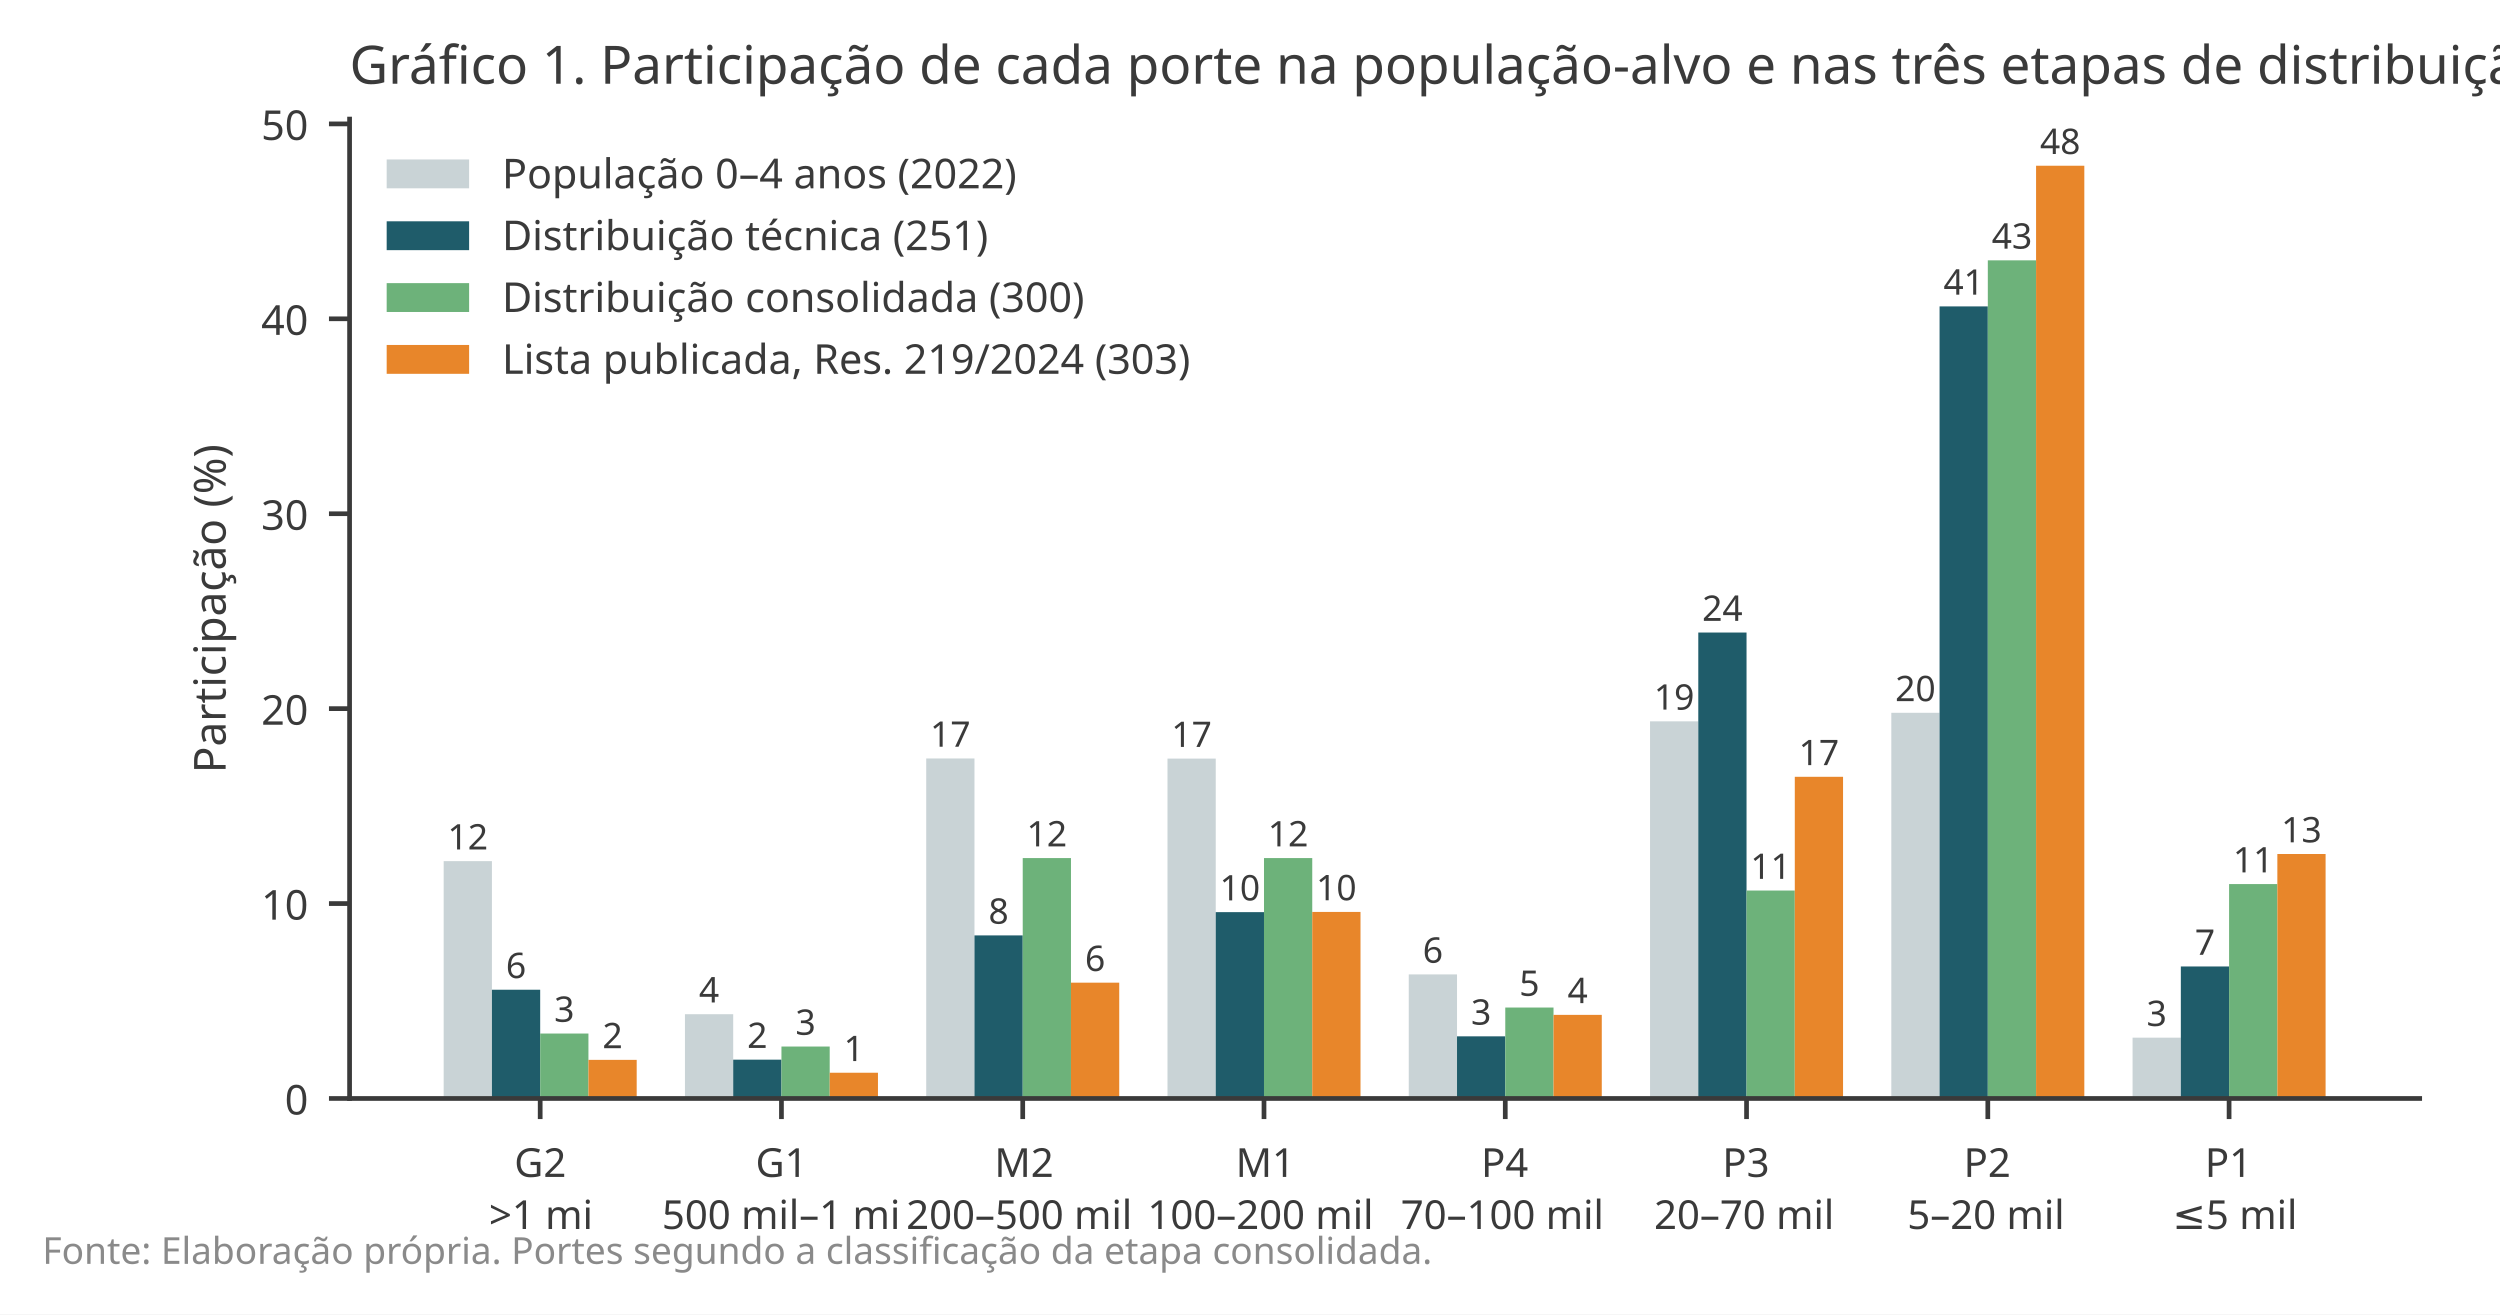
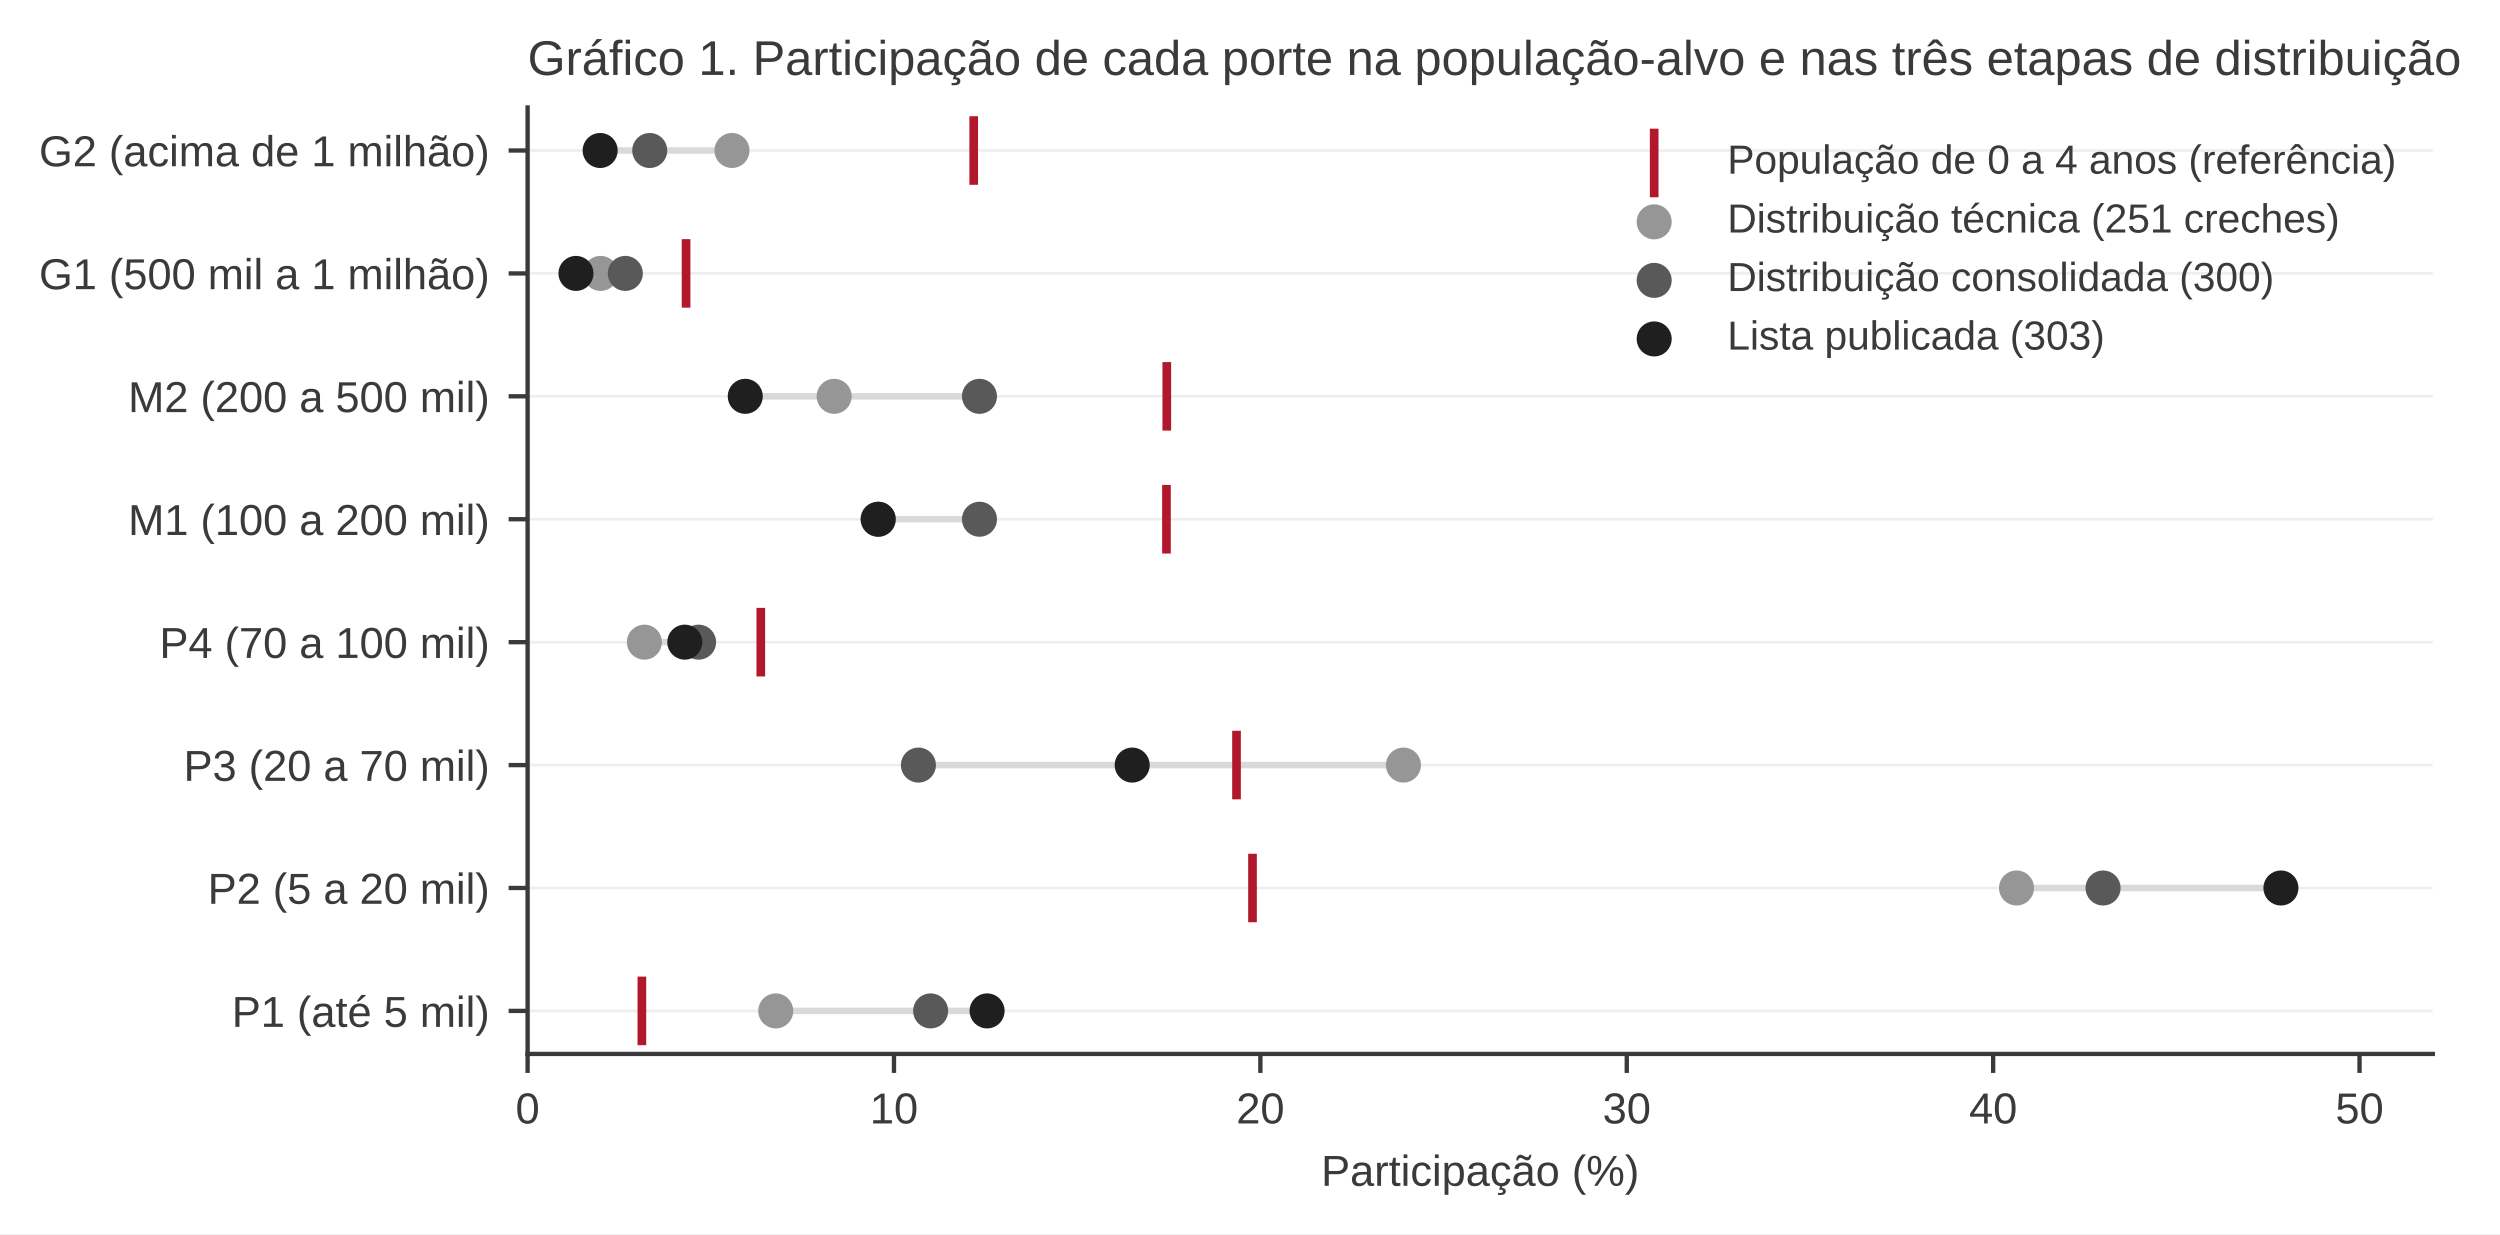
- <svg xmlns="http://www.w3.org/2000/svg" xmlns:xlink="http://www.w3.org/1999/xlink" width="424.542pt" height="223.206pt" viewBox="0 0 424.542 223.206" version="1.1">
+ <svg xmlns="http://www.w3.org/2000/svg" xmlns:xlink="http://www.w3.org/1999/xlink" width="461.23pt" height="227.669pt" viewBox="0 0 461.23 227.669" version="1.1">
  <defs>
    <style type="text/css">*{stroke-linejoin: round; stroke-linecap: butt}</style>
  </defs>
  <g id="figure_1">
    <g id="patch_1">
-       <path d="M 0 223.206  L 424.542 223.206  L 424.542 0  L 0 0  z " style="fill: #ffffff" />
+       <path d="M 0 227.669  L 461.23 227.669  L 461.23 0  L 0 0  z " style="fill: #ffffff" />
    </g>
    <g id="axes_1">
      <g id="patch_2">
-         <path d="M 59.364 186.54  L 410.904 186.54  L 410.904 20.22  L 59.364 20.22  z " style="fill: #ffffff" />
-       </g>
-       <g id="patch_3">
-         <path d="M 75.343 186.54  L 83.537 186.54  L 83.537 146.238  L 75.343 146.238  z " clip-path="url(#p2763dfa9eb)" style="fill: #c9d3d6" />
-       </g>
-       <g id="patch_4">
-         <path d="M 116.315 186.54  L 124.51 186.54  L 124.51 172.224  L 116.315 172.224  z " clip-path="url(#p2763dfa9eb)" style="fill: #c9d3d6" />
-       </g>
-       <g id="patch_5">
-         <path d="M 157.287 186.54  L 165.482 186.54  L 165.482 128.795  L 157.287 128.795  z " clip-path="url(#p2763dfa9eb)" style="fill: #c9d3d6" />
-       </g>
-       <g id="patch_6">
-         <path d="M 198.259 186.54  L 206.454 186.54  L 206.454 128.825  L 198.259 128.825  z " clip-path="url(#p2763dfa9eb)" style="fill: #c9d3d6" />
-       </g>
-       <g id="patch_7">
-         <path d="M 239.231 186.54  L 247.426 186.54  L 247.426 165.473  L 239.231 165.473  z " clip-path="url(#p2763dfa9eb)" style="fill: #c9d3d6" />
-       </g>
-       <g id="patch_8">
-         <path d="M 280.203 186.54  L 288.398 186.54  L 288.398 122.495  L 280.203 122.495  z " clip-path="url(#p2763dfa9eb)" style="fill: #c9d3d6" />
-       </g>
-       <g id="patch_9">
-         <path d="M 321.175 186.54  L 329.37 186.54  L 329.37 121.051  L 321.175 121.051  z " clip-path="url(#p2763dfa9eb)" style="fill: #c9d3d6" />
-       </g>
-       <g id="patch_10">
-         <path d="M 362.147 186.54  L 370.342 186.54  L 370.342 176.216  L 362.147 176.216  z " clip-path="url(#p2763dfa9eb)" style="fill: #c9d3d6" />
-       </g>
-       <g id="patch_11">
-         <path d="M 83.537 186.54  L 91.732 186.54  L 91.732 168.078  L 83.537 168.078  z " clip-path="url(#p2763dfa9eb)" style="fill: #1f5c6a" />
-       </g>
-       <g id="patch_12">
-         <path d="M 124.51 186.54  L 132.704 186.54  L 132.704 179.946  L 124.51 179.946  z " clip-path="url(#p2763dfa9eb)" style="fill: #1f5c6a" />
-       </g>
-       <g id="patch_13">
-         <path d="M 165.482 186.54  L 173.676 186.54  L 173.676 158.847  L 165.482 158.847  z " clip-path="url(#p2763dfa9eb)" style="fill: #1f5c6a" />
-       </g>
-       <g id="patch_14">
-         <path d="M 206.454 186.54  L 214.648 186.54  L 214.648 154.89  L 206.454 154.89  z " clip-path="url(#p2763dfa9eb)" style="fill: #1f5c6a" />
-       </g>
-       <g id="patch_15">
-         <path d="M 247.426 186.54  L 255.62 186.54  L 255.62 175.99  L 247.426 175.99  z " clip-path="url(#p2763dfa9eb)" style="fill: #1f5c6a" />
-       </g>
-       <g id="patch_16">
-         <path d="M 288.398 186.54  L 296.592 186.54  L 296.592 107.416  L 288.398 107.416  z " clip-path="url(#p2763dfa9eb)" style="fill: #1f5c6a" />
-       </g>
-       <g id="patch_17">
-         <path d="M 329.37 186.54  L 337.564 186.54  L 337.564 52.029  L 329.37 52.029  z " clip-path="url(#p2763dfa9eb)" style="fill: #1f5c6a" />
-       </g>
-       <g id="patch_18">
-         <path d="M 370.342 186.54  L 378.536 186.54  L 378.536 164.122  L 370.342 164.122  z " clip-path="url(#p2763dfa9eb)" style="fill: #1f5c6a" />
-       </g>
-       <g id="patch_19">
-         <path d="M 91.732 186.54  L 99.926 186.54  L 99.926 175.507  L 91.732 175.507  z " clip-path="url(#p2763dfa9eb)" style="fill: #6db27a" />
-       </g>
-       <g id="patch_20">
-         <path d="M 132.704 186.54  L 140.898 186.54  L 140.898 177.713  L 132.704 177.713  z " clip-path="url(#p2763dfa9eb)" style="fill: #6db27a" />
-       </g>
-       <g id="patch_21">
-         <path d="M 173.676 186.54  L 181.87 186.54  L 181.87 145.716  L 173.676 145.716  z " clip-path="url(#p2763dfa9eb)" style="fill: #6db27a" />
-       </g>
-       <g id="patch_22">
-         <path d="M 214.648 186.54  L 222.842 186.54  L 222.842 145.716  L 214.648 145.716  z " clip-path="url(#p2763dfa9eb)" style="fill: #6db27a" />
-       </g>
-       <g id="patch_23">
-         <path d="M 255.62 186.54  L 263.814 186.54  L 263.814 171.093  L 255.62 171.093  z " clip-path="url(#p2763dfa9eb)" style="fill: #6db27a" />
-       </g>
-       <g id="patch_24">
-         <path d="M 296.592 186.54  L 304.786 186.54  L 304.786 151.233  L 296.592 151.233  z " clip-path="url(#p2763dfa9eb)" style="fill: #6db27a" />
-       </g>
-       <g id="patch_25">
-         <path d="M 337.564 186.54  L 345.758 186.54  L 345.758 44.209  L 337.564 44.209  z " clip-path="url(#p2763dfa9eb)" style="fill: #6db27a" />
-       </g>
-       <g id="patch_26">
-         <path d="M 378.536 186.54  L 386.731 186.54  L 386.731 150.13  L 378.536 150.13  z " clip-path="url(#p2763dfa9eb)" style="fill: #6db27a" />
-       </g>
-       <g id="patch_27">
-         <path d="M 99.926 186.54  L 108.121 186.54  L 108.121 179.986  L 99.926 179.986  z " clip-path="url(#p2763dfa9eb)" style="fill: #e8862a" />
-       </g>
-       <g id="patch_28">
-         <path d="M 140.898 186.54  L 149.093 186.54  L 149.093 182.17  L 140.898 182.17  z " clip-path="url(#p2763dfa9eb)" style="fill: #e8862a" />
-       </g>
-       <g id="patch_29">
-         <path d="M 181.87 186.54  L 190.065 186.54  L 190.065 166.877  L 181.87 166.877  z " clip-path="url(#p2763dfa9eb)" style="fill: #e8862a" />
-       </g>
-       <g id="patch_30">
-         <path d="M 222.842 186.54  L 231.037 186.54  L 231.037 154.86  L 222.842 154.86  z " clip-path="url(#p2763dfa9eb)" style="fill: #e8862a" />
-       </g>
-       <g id="patch_31">
-         <path d="M 263.814 186.54  L 272.009 186.54  L 272.009 172.339  L 263.814 172.339  z " clip-path="url(#p2763dfa9eb)" style="fill: #e8862a" />
-       </g>
-       <g id="patch_32">
-         <path d="M 304.786 186.54  L 312.981 186.54  L 312.981 131.919  L 304.786 131.919  z " clip-path="url(#p2763dfa9eb)" style="fill: #e8862a" />
-       </g>
-       <g id="patch_33">
-         <path d="M 345.758 186.54  L 353.953 186.54  L 353.953 28.14  L 345.758 28.14  z " clip-path="url(#p2763dfa9eb)" style="fill: #e8862a" />
-       </g>
-       <g id="patch_34">
-         <path d="M 386.731 186.54  L 394.925 186.54  L 394.925 145.028  L 386.731 145.028  z " clip-path="url(#p2763dfa9eb)" style="fill: #e8862a" />
+         <path d="M 97.339 194.442  L 448.835 194.442  L 448.835 19.828  L 97.339 19.828  z " style="fill: #ffffff" />
+       </g>
+       <g id="line2d_1">
+         <path d="M 97.339 27.765  L 448.835 27.765  " clip-path="url(#p343ae6d8cc)" style="fill: none; stroke: #eeeeee; stroke-width: 0.5; stroke-linecap: square" />
+       </g>
+       <g id="line2d_2">
+         <path d="M 97.339 50.442  L 448.835 50.442  " clip-path="url(#p343ae6d8cc)" style="fill: none; stroke: #eeeeee; stroke-width: 0.5; stroke-linecap: square" />
+       </g>
+       <g id="line2d_3">
+         <path d="M 97.339 73.119  L 448.835 73.119  " clip-path="url(#p343ae6d8cc)" style="fill: none; stroke: #eeeeee; stroke-width: 0.5; stroke-linecap: square" />
+       </g>
+       <g id="line2d_4">
+         <path d="M 97.339 95.796  L 448.835 95.796  " clip-path="url(#p343ae6d8cc)" style="fill: none; stroke: #eeeeee; stroke-width: 0.5; stroke-linecap: square" />
+       </g>
+       <g id="line2d_5">
+         <path d="M 97.339 118.473  L 448.835 118.473  " clip-path="url(#p343ae6d8cc)" style="fill: none; stroke: #eeeeee; stroke-width: 0.5; stroke-linecap: square" />
+       </g>
+       <g id="line2d_6">
+         <path d="M 97.339 141.15  L 448.835 141.15  " clip-path="url(#p343ae6d8cc)" style="fill: none; stroke: #eeeeee; stroke-width: 0.5; stroke-linecap: square" />
+       </g>
+       <g id="line2d_7">
+         <path d="M 97.339 163.828  L 448.835 163.828  " clip-path="url(#p343ae6d8cc)" style="fill: none; stroke: #eeeeee; stroke-width: 0.5; stroke-linecap: square" />
+       </g>
+       <g id="line2d_8">
+         <path d="M 97.339 186.505  L 448.835 186.505  " clip-path="url(#p343ae6d8cc)" style="fill: none; stroke: #eeeeee; stroke-width: 0.5; stroke-linecap: square" />
+       </g>
+       <g id="line2d_9">
+         <path d="M 110.724 27.765  L 135.041 27.765  " clip-path="url(#p343ae6d8cc)" style="fill: none; stroke: #d9d9d9; stroke-width: 1.2; stroke-linecap: square" />
+       </g>
+       <g id="line2d_10">
+         <path d="M 106.262 50.442  L 115.364 50.442  " clip-path="url(#p343ae6d8cc)" style="fill: none; stroke: #d9d9d9; stroke-width: 1.2; stroke-linecap: square" />
+       </g>
+       <g id="line2d_11">
+         <path d="M 137.494 73.119  L 180.706 73.119  " clip-path="url(#p343ae6d8cc)" style="fill: none; stroke: #d9d9d9; stroke-width: 1.2; stroke-linecap: square" />
+       </g>
+       <g id="line2d_12">
+         <path d="M 161.972 95.796  L 180.706 95.796  " clip-path="url(#p343ae6d8cc)" style="fill: none; stroke: #d9d9d9; stroke-width: 1.2; stroke-linecap: square" />
+       </g>
+       <g id="line2d_13">
+         <path d="M 118.883 118.473  L 128.883 118.473  " clip-path="url(#p343ae6d8cc)" style="fill: none; stroke: #d9d9d9; stroke-width: 1.2; stroke-linecap: square" />
+       </g>
+       <g id="line2d_14">
+         <path d="M 169.441 141.15  L 258.921 141.15  " clip-path="url(#p343ae6d8cc)" style="fill: none; stroke: #d9d9d9; stroke-width: 1.2; stroke-linecap: square" />
+       </g>
+       <g id="line2d_15">
+         <path d="M 372.029 163.828  L 420.815 163.828  " clip-path="url(#p343ae6d8cc)" style="fill: none; stroke: #d9d9d9; stroke-width: 1.2; stroke-linecap: square" />
+       </g>
+       <g id="line2d_16">
+         <path d="M 143.12 186.505  L 182.112 186.505  " clip-path="url(#p343ae6d8cc)" style="fill: none; stroke: #d9d9d9; stroke-width: 1.2; stroke-linecap: square" />
      </g>
      <g id="matplotlib.axis_1">
        <g id="xtick_1">
-           <g id="line2d_1">
+           <g id="line2d_17">
            <defs>
-               <path id="m09cb546713" d="M 0 0  L 0 3.5  " style="stroke: #3a3a3a; stroke-width: 0.8" />
+               <path id="m780da24fc9" d="M 0 0  L 0 3.5  " style="stroke: #3a3a3a; stroke-width: 0.8" />
            </defs>
            <g>
-               <use xlink:href="#m09cb546713" x="91.732" y="186.54" style="fill: #3a3a3a; stroke: #3a3a3a; stroke-width: 0.8" />
+               <use xlink:href="#m780da24fc9" x="97.339" y="194.442" style="fill: #3a3a3a; stroke: #3a3a3a; stroke-width: 0.8" />
            </g>
          </g>
          <g id="text_1">
-             <text style="font-size: 6.8px; font-family: 'IBM Plex Sans'; fill: #3a3a3a" transform="translate(87.3289 199.864)">G2</text>
-             <text style="font-size: 6.8px; font-family: 'IBM Plex Sans'; fill: #3a3a3a" transform="translate(83.03162 208.704)">&gt;1 mi</text>
+             <text style="font-size: 8px; font-family: 'Arial, Liberation Sans'; text-anchor: middle; fill: #3a3a3a" x="97.339" y="207.266" transform="rotate(-0 97.33875 207.266)">0</text>
          </g>
        </g>
        <g id="xtick_2">
-           <g id="line2d_2">
-             <g>
-               <use xlink:href="#m09cb546713" x="132.704" y="186.54" style="fill: #3a3a3a; stroke: #3a3a3a; stroke-width: 0.8" />
+           <g id="line2d_18">
+             <g>
+               <use xlink:href="#m780da24fc9" x="164.934" y="194.442" style="fill: #3a3a3a; stroke: #3a3a3a; stroke-width: 0.8" />
            </g>
          </g>
          <g id="text_2">
-             <text style="font-size: 6.8px; font-family: 'IBM Plex Sans'; fill: #3a3a3a" transform="translate(128.3009 199.864)">G1</text>
-             <text style="font-size: 6.8px; font-family: 'IBM Plex Sans'; fill: #3a3a3a" transform="translate(112.4134 208.704)">500 mil–1 mi</text>
+             <text style="font-size: 8px; font-family: 'Arial, Liberation Sans'; text-anchor: middle; fill: #3a3a3a" x="164.934" y="207.266" transform="rotate(-0 164.9341 207.266)">10</text>
          </g>
        </g>
        <g id="xtick_3">
-           <g id="line2d_3">
-             <g>
-               <use xlink:href="#m09cb546713" x="173.676" y="186.54" style="fill: #3a3a3a; stroke: #3a3a3a; stroke-width: 0.8" />
+           <g id="line2d_19">
+             <g>
+               <use xlink:href="#m780da24fc9" x="232.53" y="194.442" style="fill: #3a3a3a; stroke: #3a3a3a; stroke-width: 0.8" />
            </g>
          </g>
          <g id="text_3">
-             <text style="font-size: 6.8px; font-family: 'IBM Plex Sans'; fill: #3a3a3a" transform="translate(168.8751 199.864)">M2</text>
-             <text style="font-size: 6.8px; font-family: 'IBM Plex Sans'; fill: #3a3a3a" transform="translate(153.8917 208.704)">200–500 mil</text>
+             <text style="font-size: 8px; font-family: 'Arial, Liberation Sans'; text-anchor: middle; fill: #3a3a3a" x="232.53" y="207.266" transform="rotate(-0 232.5295 207.266)">20</text>
          </g>
        </g>
        <g id="xtick_4">
-           <g id="line2d_4">
-             <g>
-               <use xlink:href="#m09cb546713" x="214.648" y="186.54" style="fill: #3a3a3a; stroke: #3a3a3a; stroke-width: 0.8" />
+           <g id="line2d_20">
+             <g>
+               <use xlink:href="#m780da24fc9" x="300.125" y="194.442" style="fill: #3a3a3a; stroke: #3a3a3a; stroke-width: 0.8" />
            </g>
          </g>
          <g id="text_4">
-             <text style="font-size: 6.8px; font-family: 'IBM Plex Sans'; fill: #3a3a3a" transform="translate(209.8471 199.864)">M1</text>
-             <text style="font-size: 6.8px; font-family: 'IBM Plex Sans'; fill: #3a3a3a" transform="translate(194.8637 208.704)">100–200 mil</text>
+             <text style="font-size: 8px; font-family: 'Arial, Liberation Sans'; text-anchor: middle; fill: #3a3a3a" x="300.125" y="207.266" transform="rotate(-0 300.1249 207.266)">30</text>
          </g>
        </g>
        <g id="xtick_5">
-           <g id="line2d_5">
-             <g>
-               <use xlink:href="#m09cb546713" x="255.62" y="186.54" style="fill: #3a3a3a; stroke: #3a3a3a; stroke-width: 0.8" />
+           <g id="line2d_21">
+             <g>
+               <use xlink:href="#m780da24fc9" x="367.72" y="194.442" style="fill: #3a3a3a; stroke: #3a3a3a; stroke-width: 0.8" />
            </g>
          </g>
          <g id="text_5">
-             <text style="font-size: 6.8px; font-family: 'IBM Plex Sans'; fill: #3a3a3a" transform="translate(251.5198 199.864)">P4</text>
-             <text style="font-size: 6.8px; font-family: 'IBM Plex Sans'; fill: #3a3a3a" transform="translate(237.8757 208.704)">70–100 mil</text>
+             <text style="font-size: 8px; font-family: 'Arial, Liberation Sans'; text-anchor: middle; fill: #3a3a3a" x="367.72" y="207.266" transform="rotate(-0 367.7203 207.266)">40</text>
          </g>
        </g>
        <g id="xtick_6">
-           <g id="line2d_6">
-             <g>
-               <use xlink:href="#m09cb546713" x="296.592" y="186.54" style="fill: #3a3a3a; stroke: #3a3a3a; stroke-width: 0.8" />
+           <g id="line2d_22">
+             <g>
+               <use xlink:href="#m780da24fc9" x="435.316" y="194.442" style="fill: #3a3a3a; stroke: #3a3a3a; stroke-width: 0.8" />
            </g>
          </g>
          <g id="text_6">
-             <text style="font-size: 6.8px; font-family: 'IBM Plex Sans'; fill: #3a3a3a" transform="translate(292.4919 199.864)">P3</text>
-             <text style="font-size: 6.8px; font-family: 'IBM Plex Sans'; fill: #3a3a3a" transform="translate(280.8878 208.704)">20–70 mil</text>
-           </g>
-         </g>
-         <g id="xtick_7">
-           <g id="line2d_7">
-             <g>
-               <use xlink:href="#m09cb546713" x="337.564" y="186.54" style="fill: #3a3a3a; stroke: #3a3a3a; stroke-width: 0.8" />
-             </g>
-           </g>
-           <g id="text_7">
-             <text style="font-size: 6.8px; font-family: 'IBM Plex Sans'; fill: #3a3a3a" transform="translate(333.4639 199.864)">P2</text>
-             <text style="font-size: 6.8px; font-family: 'IBM Plex Sans'; fill: #3a3a3a" transform="translate(323.8998 208.704)">5–20 mil</text>
-           </g>
-         </g>
-         <g id="xtick_8">
-           <g id="line2d_8">
-             <g>
-               <use xlink:href="#m09cb546713" x="378.536" y="186.54" style="fill: #3a3a3a; stroke: #3a3a3a; stroke-width: 0.8" />
-             </g>
-           </g>
-           <g id="text_8">
-             <text style="font-size: 6.8px; font-family: 'IBM Plex Sans'; fill: #3a3a3a" transform="translate(374.4359 199.864)">P1</text>
-             <text style="font-size: 6.8px; font-family: 'IBM Plex Sans'; fill: #3a3a3a" transform="translate(368.9109 208.704)">≤5 mil</text>
-           </g>
+             <text style="font-size: 8px; font-family: 'Arial, Liberation Sans'; text-anchor: middle; fill: #3a3a3a" x="435.316" y="207.266" transform="rotate(-0 435.3157 207.266)">50</text>
+           </g>
+         </g>
+         <g id="text_7">
+           <text style="font-size: 8px; font-family: 'Arial, Liberation Sans'; text-anchor: middle; fill: #3a3a3a" x="273.087" y="218.774" transform="rotate(-0 273.0868 218.7739)">Participação (%)</text>
        </g>
      </g>
      <g id="matplotlib.axis_2">
        <g id="ytick_1">
-           <g id="line2d_9">
+           <g id="line2d_23">
            <defs>
-               <path id="m35b5576707" d="M 0 0  L -3.5 0  " style="stroke: #3a3a3a; stroke-width: 0.8" />
+               <path id="mf15a72b3d3" d="M 0 0  L -3.5 0  " style="stroke: #3a3a3a; stroke-width: 0.8" />
            </defs>
            <g>
-               <use xlink:href="#m35b5576707" x="59.364" y="186.54" style="fill: #3a3a3a; stroke: #3a3a3a; stroke-width: 0.8" />
+               <use xlink:href="#mf15a72b3d3" x="97.339" y="27.765" style="fill: #3a3a3a; stroke: #3a3a3a; stroke-width: 0.8" />
+             </g>
+           </g>
+           <g id="text_8">
+             <text style="font-size: 8px; font-family: 'Arial, Liberation Sans'; text-anchor: end; fill: #3a3a3a" x="90.339" y="30.677" transform="rotate(-0 90.33875 30.67677)">G2 (acima de 1 milhão)</text>
+           </g>
+         </g>
+         <g id="ytick_2">
+           <g id="line2d_24">
+             <g>
+               <use xlink:href="#mf15a72b3d3" x="97.339" y="50.442" style="fill: #3a3a3a; stroke: #3a3a3a; stroke-width: 0.8" />
            </g>
          </g>
          <g id="text_9">
-             <text style="font-size: 7px; font-family: 'IBM Plex Sans'; text-anchor: end; fill: #3a3a3a" x="52.364" y="189.27" transform="rotate(-0 52.364 189.27)">0</text>
-           </g>
-         </g>
-         <g id="ytick_2">
-           <g id="line2d_10">
-             <g>
-               <use xlink:href="#m35b5576707" x="59.364" y="153.44" style="fill: #3a3a3a; stroke: #3a3a3a; stroke-width: 0.8" />
+             <text style="font-size: 8px; font-family: 'Arial, Liberation Sans'; text-anchor: end; fill: #3a3a3a" x="90.339" y="53.354" transform="rotate(-0 90.33875 53.35394)">G1 (500 mil a 1 milhão)</text>
+           </g>
+         </g>
+         <g id="ytick_3">
+           <g id="line2d_25">
+             <g>
+               <use xlink:href="#mf15a72b3d3" x="97.339" y="73.119" style="fill: #3a3a3a; stroke: #3a3a3a; stroke-width: 0.8" />
            </g>
          </g>
          <g id="text_10">
-             <text style="font-size: 7px; font-family: 'IBM Plex Sans'; text-anchor: end; fill: #3a3a3a" x="52.364" y="156.17" transform="rotate(-0 52.364 156.1699)">10</text>
-           </g>
-         </g>
-         <g id="ytick_3">
-           <g id="line2d_11">
-             <g>
-               <use xlink:href="#m35b5576707" x="59.364" y="120.34" style="fill: #3a3a3a; stroke: #3a3a3a; stroke-width: 0.8" />
+             <text style="font-size: 8px; font-family: 'Arial, Liberation Sans'; text-anchor: end; fill: #3a3a3a" x="90.339" y="76.031" transform="rotate(-0 90.33875 76.0311)">M2 (200 a 500 mil)</text>
+           </g>
+         </g>
+         <g id="ytick_4">
+           <g id="line2d_26">
+             <g>
+               <use xlink:href="#mf15a72b3d3" x="97.339" y="95.796" style="fill: #3a3a3a; stroke: #3a3a3a; stroke-width: 0.8" />
            </g>
          </g>
          <g id="text_11">
-             <text style="font-size: 7px; font-family: 'IBM Plex Sans'; text-anchor: end; fill: #3a3a3a" x="52.364" y="123.07" transform="rotate(-0 52.364 123.0697)">20</text>
-           </g>
-         </g>
-         <g id="ytick_4">
-           <g id="line2d_12">
-             <g>
-               <use xlink:href="#m35b5576707" x="59.364" y="87.24" style="fill: #3a3a3a; stroke: #3a3a3a; stroke-width: 0.8" />
+             <text style="font-size: 8px; font-family: 'Arial, Liberation Sans'; text-anchor: end; fill: #3a3a3a" x="90.339" y="98.708" transform="rotate(-0 90.33875 98.70827)">M1 (100 a 200 mil)</text>
+           </g>
+         </g>
+         <g id="ytick_5">
+           <g id="line2d_27">
+             <g>
+               <use xlink:href="#mf15a72b3d3" x="97.339" y="118.473" style="fill: #3a3a3a; stroke: #3a3a3a; stroke-width: 0.8" />
            </g>
          </g>
          <g id="text_12">
-             <text style="font-size: 7px; font-family: 'IBM Plex Sans'; text-anchor: end; fill: #3a3a3a" x="52.364" y="89.97" transform="rotate(-0 52.364 89.96959)">30</text>
-           </g>
-         </g>
-         <g id="ytick_5">
-           <g id="line2d_13">
-             <g>
-               <use xlink:href="#m35b5576707" x="59.364" y="54.139" style="fill: #3a3a3a; stroke: #3a3a3a; stroke-width: 0.8" />
+             <text style="font-size: 8px; font-family: 'Arial, Liberation Sans'; text-anchor: end; fill: #3a3a3a" x="90.339" y="121.385" transform="rotate(-0 90.33875 121.3854)">P4 (70 a 100 mil)</text>
+           </g>
+         </g>
+         <g id="ytick_6">
+           <g id="line2d_28">
+             <g>
+               <use xlink:href="#mf15a72b3d3" x="97.339" y="141.15" style="fill: #3a3a3a; stroke: #3a3a3a; stroke-width: 0.8" />
            </g>
          </g>
          <g id="text_13">
-             <text style="font-size: 7px; font-family: 'IBM Plex Sans'; text-anchor: end; fill: #3a3a3a" x="52.364" y="56.869" transform="rotate(-0 52.364 56.86945)">40</text>
-           </g>
-         </g>
-         <g id="ytick_6">
-           <g id="line2d_14">
-             <g>
-               <use xlink:href="#m35b5576707" x="59.364" y="21.039" style="fill: #3a3a3a; stroke: #3a3a3a; stroke-width: 0.8" />
+             <text style="font-size: 8px; font-family: 'Arial, Liberation Sans'; text-anchor: end; fill: #3a3a3a" x="90.339" y="144.063" transform="rotate(-0 90.33875 144.0626)">P3 (20 a 70 mil)</text>
+           </g>
+         </g>
+         <g id="ytick_7">
+           <g id="line2d_29">
+             <g>
+               <use xlink:href="#mf15a72b3d3" x="97.339" y="163.828" style="fill: #3a3a3a; stroke: #3a3a3a; stroke-width: 0.8" />
            </g>
          </g>
          <g id="text_14">
-             <text style="font-size: 7px; font-family: 'IBM Plex Sans'; text-anchor: end; fill: #3a3a3a" x="52.364" y="23.769" transform="rotate(-0 52.364 23.76931)">50</text>
-           </g>
-         </g>
-         <g id="text_15">
-           <text style="font-size: 7.5px; font-family: 'IBM Plex Sans'; text-anchor: middle; fill: #3a3a3a" x="38.314" y="103.38" transform="rotate(-90 38.314 103.38)">Participação (%)</text>
-         </g>
-       </g>
-       <g id="patch_35">
-         <path d="M 59.364 186.54  L 59.364 20.22  " style="fill: none; stroke: #3a3a3a; stroke-width: 0.8; stroke-linejoin: miter; stroke-linecap: square" />
-       </g>
-       <g id="patch_36">
-         <path d="M 59.364 186.54  L 410.904 186.54  " style="fill: none; stroke: #3a3a3a; stroke-width: 0.8; stroke-linejoin: miter; stroke-linecap: square" />
+             <text style="font-size: 8px; font-family: 'Arial, Liberation Sans'; text-anchor: end; fill: #3a3a3a" x="90.339" y="166.74" transform="rotate(-0 90.33875 166.7398)">P2 (5 a 20 mil)</text>
+           </g>
+         </g>
+         <g id="ytick_8">
+           <g id="line2d_30">
+             <g>
+               <use xlink:href="#mf15a72b3d3" x="97.339" y="186.505" style="fill: #3a3a3a; stroke: #3a3a3a; stroke-width: 0.8" />
+             </g>
+           </g>
+           <g id="text_15">
+             <text style="font-size: 8px; font-family: 'Arial, Liberation Sans'; text-anchor: end; fill: #3a3a3a" x="90.339" y="189.45" transform="rotate(-0 90.33875 189.4504)">P1 (até 5 mil)</text>
+           </g>
+         </g>
+       </g>
+       <g id="patch_3">
+         <path d="M 97.339 194.442  L 97.339 19.828  " style="fill: none; stroke: #3a3a3a; stroke-width: 0.8; stroke-linejoin: miter; stroke-linecap: square" />
+       </g>
+       <g id="patch_4">
+         <path d="M 97.339 194.442  L 448.835 194.442  " style="fill: none; stroke: #3a3a3a; stroke-width: 0.8; stroke-linejoin: miter; stroke-linecap: square" />
+       </g>
+       <g id="PathCollection_1">
+         <defs>
+           <path id="m6cd229fb1b" d="M 0 6.325  L 0 -6.325  " style="stroke: #b2182b; stroke-width: 1.6" />
+         </defs>
+         <g clip-path="url(#p343ae6d8cc)">
+           <use xlink:href="#m6cd229fb1b" x="179.641" y="27.765" style="fill: #b2182b; stroke: #b2182b; stroke-width: 1.6" />
+           <use xlink:href="#m6cd229fb1b" x="126.574" y="50.442" style="fill: #b2182b; stroke: #b2182b; stroke-width: 1.6" />
+           <use xlink:href="#m6cd229fb1b" x="215.262" y="73.119" style="fill: #b2182b; stroke: #b2182b; stroke-width: 1.6" />
+           <use xlink:href="#m6cd229fb1b" x="215.201" y="95.796" style="fill: #b2182b; stroke: #b2182b; stroke-width: 1.6" />
+           <use xlink:href="#m6cd229fb1b" x="140.361" y="118.473" style="fill: #b2182b; stroke: #b2182b; stroke-width: 1.6" />
+           <use xlink:href="#m6cd229fb1b" x="228.127" y="141.15" style="fill: #b2182b; stroke: #b2182b; stroke-width: 1.6" />
+           <use xlink:href="#m6cd229fb1b" x="231.077" y="163.828" style="fill: #b2182b; stroke: #b2182b; stroke-width: 1.6" />
+           <use xlink:href="#m6cd229fb1b" x="118.421" y="186.505" style="fill: #b2182b; stroke: #b2182b; stroke-width: 1.6" />
+         </g>
      </g>
      <g id="text_16">
-         <text style="font-size: 6px; font-family: 'IBM Plex Sans'; text-anchor: middle; fill: #3a3a3a" x="79.44" y="144.252" transform="rotate(-0 79.44029 144.2521)">12</text>
-       </g>
-       <g id="text_17">
-         <text style="font-size: 6px; font-family: 'IBM Plex Sans'; text-anchor: middle; fill: #3a3a3a" x="87.635" y="166.092" transform="rotate(-0 87.6347 166.0918)">6</text>
-       </g>
-       <g id="text_18">
-         <text style="font-size: 6px; font-family: 'IBM Plex Sans'; text-anchor: middle; fill: #3a3a3a" x="95.829" y="173.521" transform="rotate(-0 95.8291 173.5206)">3</text>
-       </g>
-       <g id="text_19">
-         <text style="font-size: 6px; font-family: 'IBM Plex Sans'; text-anchor: middle; fill: #3a3a3a" x="104.024" y="178" transform="rotate(-0 104.0235 177.9995)">2</text>
-       </g>
-       <g id="text_20">
-         <text style="font-size: 6px; font-family: 'IBM Plex Sans'; text-anchor: middle; fill: #3a3a3a" x="120.412" y="170.238" transform="rotate(-0 120.4123 170.2383)">4</text>
-       </g>
-       <g id="text_21">
-         <text style="font-size: 6px; font-family: 'IBM Plex Sans'; text-anchor: middle; fill: #3a3a3a" x="128.607" y="177.96" transform="rotate(-0 128.6067 177.9603)">2</text>
-       </g>
-       <g id="text_22">
-         <text style="font-size: 6px; font-family: 'IBM Plex Sans'; text-anchor: middle; fill: #3a3a3a" x="136.801" y="175.727" transform="rotate(-0 136.8011 175.7273)">3</text>
-       </g>
-       <g id="text_23">
-         <text style="font-size: 6px; font-family: 'IBM Plex Sans'; text-anchor: middle; fill: #3a3a3a" x="144.996" y="180.184" transform="rotate(-0 144.9955 180.1843)">1</text>
-       </g>
-       <g id="text_24">
-         <text style="font-size: 6px; font-family: 'IBM Plex Sans'; text-anchor: middle; fill: #3a3a3a" x="161.384" y="126.809" transform="rotate(-0 161.3844 126.809)">17</text>
-       </g>
-       <g id="text_25">
-         <text style="font-size: 6px; font-family: 'IBM Plex Sans'; text-anchor: middle; fill: #3a3a3a" x="169.579" y="156.861" transform="rotate(-0 169.5788 156.8606)">8</text>
-       </g>
-       <g id="text_26">
-         <text style="font-size: 6px; font-family: 'IBM Plex Sans'; text-anchor: middle; fill: #3a3a3a" x="177.773" y="143.73" transform="rotate(-0 177.7732 143.7305)">12</text>
-       </g>
-       <g id="text_27">
-         <text style="font-size: 6px; font-family: 'IBM Plex Sans'; text-anchor: middle; fill: #3a3a3a" x="185.968" y="164.891" transform="rotate(-0 185.9676 164.8905)">6</text>
-       </g>
-       <g id="text_28">
-         <text style="font-size: 6px; font-family: 'IBM Plex Sans'; text-anchor: middle; fill: #3a3a3a" x="202.356" y="126.839" transform="rotate(-0 202.3564 126.8394)">17</text>
-       </g>
-       <g id="text_29">
-         <text style="font-size: 6px; font-family: 'IBM Plex Sans'; text-anchor: middle; fill: #3a3a3a" x="210.551" y="152.904" transform="rotate(-0 210.5508 152.9045)">10</text>
-       </g>
-       <g id="text_30">
-         <text style="font-size: 6px; font-family: 'IBM Plex Sans'; text-anchor: middle; fill: #3a3a3a" x="218.745" y="143.73" transform="rotate(-0 218.7452 143.7305)">12</text>
-       </g>
-       <g id="text_31">
-         <text style="font-size: 6px; font-family: 'IBM Plex Sans'; text-anchor: middle; fill: #3a3a3a" x="226.94" y="152.874" transform="rotate(-0 226.9396 152.874)">10</text>
-       </g>
-       <g id="text_32">
-         <text style="font-size: 6px; font-family: 'IBM Plex Sans'; text-anchor: middle; fill: #3a3a3a" x="243.328" y="163.487" transform="rotate(-0 243.3284 163.4868)">6</text>
-       </g>
-       <g id="text_33">
-         <text style="font-size: 6px; font-family: 'IBM Plex Sans'; text-anchor: middle; fill: #3a3a3a" x="251.523" y="174.004" transform="rotate(-0 251.5228 174.0041)">3</text>
-       </g>
-       <g id="text_34">
-         <text style="font-size: 6px; font-family: 'IBM Plex Sans'; text-anchor: middle; fill: #3a3a3a" x="259.717" y="169.107" transform="rotate(-0 259.7172 169.1073)">5</text>
-       </g>
-       <g id="text_35">
-         <text style="font-size: 6px; font-family: 'IBM Plex Sans'; text-anchor: middle; fill: #3a3a3a" x="267.912" y="170.353" transform="rotate(-0 267.9116 170.3526)">4</text>
-       </g>
-       <g id="text_36">
-         <text style="font-size: 6px; font-family: 'IBM Plex Sans'; text-anchor: middle; fill: #3a3a3a" x="284.3" y="120.509" transform="rotate(-0 284.3004 120.5094)">19</text>
-       </g>
-       <g id="text_37">
-         <text style="font-size: 6px; font-family: 'IBM Plex Sans'; text-anchor: middle; fill: #3a3a3a" x="292.495" y="105.43" transform="rotate(-0 292.4948 105.4302)">24</text>
-       </g>
-       <g id="text_38">
-         <text style="font-size: 6px; font-family: 'IBM Plex Sans'; text-anchor: middle; fill: #3a3a3a" x="300.689" y="149.247" transform="rotate(-0 300.6892 149.2472)">11</text>
-       </g>
-       <g id="text_39">
-         <text style="font-size: 6px; font-family: 'IBM Plex Sans'; text-anchor: middle; fill: #3a3a3a" x="308.884" y="129.933" transform="rotate(-0 308.8836 129.9333)">17</text>
-       </g>
-       <g id="text_40">
-         <text style="font-size: 6px; font-family: 'IBM Plex Sans'; text-anchor: middle; fill: #3a3a3a" x="325.272" y="119.065" transform="rotate(-0 325.2725 119.0652)">20</text>
-       </g>
-       <g id="text_41">
-         <text style="font-size: 6px; font-family: 'IBM Plex Sans'; text-anchor: middle; fill: #3a3a3a" x="333.467" y="50.043" transform="rotate(-0 333.4669 50.04347)">41</text>
-       </g>
-       <g id="text_42">
-         <text style="font-size: 6px; font-family: 'IBM Plex Sans'; text-anchor: middle; fill: #3a3a3a" x="341.661" y="42.223" transform="rotate(-0 341.6613 42.2234)">43</text>
-       </g>
-       <g id="text_43">
-         <text style="font-size: 6px; font-family: 'IBM Plex Sans'; text-anchor: middle; fill: #3a3a3a" x="349.856" y="26.154" transform="rotate(-0 349.8557 26.15399)">48</text>
-       </g>
-       <g id="text_44">
-         <text style="font-size: 6px; font-family: 'IBM Plex Sans'; text-anchor: middle; fill: #3a3a3a" x="366.244" y="174.23" transform="rotate(-0 366.2445 174.2304)">3</text>
-       </g>
-       <g id="text_45">
-         <text style="font-size: 6px; font-family: 'IBM Plex Sans'; text-anchor: middle; fill: #3a3a3a" x="374.439" y="162.136" transform="rotate(-0 374.4389 162.1356)">7</text>
-       </g>
-       <g id="text_46">
-         <text style="font-size: 6px; font-family: 'IBM Plex Sans'; text-anchor: middle; fill: #3a3a3a" x="382.633" y="148.144" transform="rotate(-0 382.6333 148.1438)">11</text>
-       </g>
-       <g id="text_47">
-         <text style="font-size: 6px; font-family: 'IBM Plex Sans'; text-anchor: middle; fill: #3a3a3a" x="390.828" y="143.042" transform="rotate(-0 390.8277 143.0423)">13</text>
-       </g>
-       <g id="text_48">
-         <text style="font-size: 9px; font-family: 'IBM Plex Sans'; text-anchor: start; fill: #3a3a3a" x="59.364" y="14.22" transform="rotate(-0 59.364 14.22)">Gráfico 1. Participação de cada porte na população-alvo e nas três etapas de distribuição</text>
+         <text style="font-size: 9px; font-family: 'Arial, Liberation Sans'; text-anchor: start; fill: #3a3a3a" x="97.339" y="13.828" transform="rotate(-0 97.33875 13.82766)">Gráfico 1. Participação de cada porte na população-alvo e nas três etapas de distribuição</text>
+       </g>
+       <g id="PathCollection_2">
+         <defs>
+           <path id="mc15c82f1da" d="M 0 2.739  C 0.726 2.739 1.423 2.45 1.936 1.936  C 2.45 1.423 2.739 0.726 2.739 0  C 2.739 -0.726 2.45 -1.423 1.936 -1.936  C 1.423 -2.45 0.726 -2.739 0 -2.739  C -0.726 -2.739 -1.423 -2.45 -1.936 -1.936  C -2.45 -1.423 -2.739 -0.726 -2.739 0  C -2.739 0.726 -2.45 1.423 -1.936 1.936  C -1.423 2.45 -0.726 2.739 0 2.739  z " style="stroke: #969696" />
+         </defs>
+         <g clip-path="url(#p343ae6d8cc)">
+           <use xlink:href="#mc15c82f1da" x="135.041" y="27.765" style="fill: #969696; stroke: #969696" />
+           <use xlink:href="#mc15c82f1da" x="110.804" y="50.442" style="fill: #969696; stroke: #969696" />
+           <use xlink:href="#mc15c82f1da" x="153.893" y="73.119" style="fill: #969696; stroke: #969696" />
+           <use xlink:href="#mc15c82f1da" x="161.972" y="95.796" style="fill: #969696; stroke: #969696" />
+           <use xlink:href="#mc15c82f1da" x="118.883" y="118.473" style="fill: #969696; stroke: #969696" />
+           <use xlink:href="#mc15c82f1da" x="258.921" y="141.15" style="fill: #969696; stroke: #969696" />
+           <use xlink:href="#mc15c82f1da" x="372.029" y="163.828" style="fill: #969696; stroke: #969696" />
+           <use xlink:href="#mc15c82f1da" x="143.12" y="186.505" style="fill: #969696; stroke: #969696" />
+         </g>
+       </g>
+       <g id="PathCollection_3">
+         <defs>
+           <path id="m7cc1401c06" d="M 0 2.739  C 0.726 2.739 1.423 2.45 1.936 1.936  C 2.45 1.423 2.739 0.726 2.739 0  C 2.739 -0.726 2.45 -1.423 1.936 -1.936  C 1.423 -2.45 0.726 -2.739 0 -2.739  C -0.726 -2.739 -1.423 -2.45 -1.936 -1.936  C -2.45 -1.423 -2.739 -0.726 -2.739 0  C -2.739 0.726 -2.45 1.423 -1.936 1.936  C -1.423 2.45 -0.726 2.739 0 2.739  z " style="stroke: #595959" />
+         </defs>
+         <g clip-path="url(#p343ae6d8cc)">
+           <use xlink:href="#m7cc1401c06" x="119.871" y="27.765" style="fill: #595959; stroke: #595959" />
+           <use xlink:href="#m7cc1401c06" x="115.364" y="50.442" style="fill: #595959; stroke: #595959" />
+           <use xlink:href="#m7cc1401c06" x="180.706" y="73.119" style="fill: #595959; stroke: #595959" />
+           <use xlink:href="#m7cc1401c06" x="180.706" y="95.796" style="fill: #595959; stroke: #595959" />
+           <use xlink:href="#m7cc1401c06" x="128.883" y="118.473" style="fill: #595959; stroke: #595959" />
+           <use xlink:href="#m7cc1401c06" x="169.441" y="141.15" style="fill: #595959; stroke: #595959" />
+           <use xlink:href="#m7cc1401c06" x="387.999" y="163.828" style="fill: #595959; stroke: #595959" />
+           <use xlink:href="#m7cc1401c06" x="171.694" y="186.505" style="fill: #595959; stroke: #595959" />
+         </g>
+       </g>
+       <g id="PathCollection_4">
+         <defs>
+           <path id="m3fc5fc1bae" d="M 0 2.739  C 0.726 2.739 1.423 2.45 1.936 1.936  C 2.45 1.423 2.739 0.726 2.739 0  C 2.739 -0.726 2.45 -1.423 1.936 -1.936  C 1.423 -2.45 0.726 -2.739 0 -2.739  C -0.726 -2.739 -1.423 -2.45 -1.936 -1.936  C -2.45 -1.423 -2.739 -0.726 -2.739 0  C -2.739 0.726 -2.45 1.423 -1.936 1.936  C -1.423 2.45 -0.726 2.739 0 2.739  z " style="stroke: #1f1f1f" />
+         </defs>
+         <g clip-path="url(#p343ae6d8cc)">
+           <use xlink:href="#m3fc5fc1bae" x="110.724" y="27.765" style="fill: #1f1f1f; stroke: #1f1f1f" />
+           <use xlink:href="#m3fc5fc1bae" x="106.262" y="50.442" style="fill: #1f1f1f; stroke: #1f1f1f" />
+           <use xlink:href="#m3fc5fc1bae" x="137.494" y="73.119" style="fill: #1f1f1f; stroke: #1f1f1f" />
+           <use xlink:href="#m3fc5fc1bae" x="162.034" y="95.796" style="fill: #1f1f1f; stroke: #1f1f1f" />
+           <use xlink:href="#m3fc5fc1bae" x="126.34" y="118.473" style="fill: #1f1f1f; stroke: #1f1f1f" />
+           <use xlink:href="#m3fc5fc1bae" x="208.882" y="141.15" style="fill: #1f1f1f; stroke: #1f1f1f" />
+           <use xlink:href="#m3fc5fc1bae" x="420.815" y="163.828" style="fill: #1f1f1f; stroke: #1f1f1f" />
+           <use xlink:href="#m3fc5fc1bae" x="182.112" y="186.505" style="fill: #1f1f1f; stroke: #1f1f1f" />
+         </g>
      </g>
      <g id="legend_1">
-         <g id="patch_37">
-           <path d="M 65.664 31.98  L 79.664 31.98  L 79.664 27.08  L 65.664 27.08  z " style="fill: #c9d3d6" />
-         </g>
-         <g id="text_49">
-           <text style="font-size: 7px; font-family: 'IBM Plex Sans'; text-anchor: start; fill: #3a3a3a" x="85.264" y="31.98" transform="rotate(-0 85.264 31.98)">População 0–4 anos (2022)</text>
-         </g>
-         <g id="patch_38">
-           <path d="M 65.664 42.48  L 79.664 42.48  L 79.664 37.58  L 65.664 37.58  z " style="fill: #1f5c6a" />
-         </g>
-         <g id="text_50">
-           <text style="font-size: 7px; font-family: 'IBM Plex Sans'; text-anchor: start; fill: #3a3a3a" x="85.264" y="42.48" transform="rotate(-0 85.264 42.48)">Distribuição técnica (251)</text>
-         </g>
-         <g id="patch_39">
-           <path d="M 65.664 52.98  L 79.664 52.98  L 79.664 48.08  L 65.664 48.08  z " style="fill: #6db27a" />
-         </g>
-         <g id="text_51">
-           <text style="font-size: 7px; font-family: 'IBM Plex Sans'; text-anchor: start; fill: #3a3a3a" x="85.264" y="52.98" transform="rotate(-0 85.264 52.98)">Distribuição consolidada (300)</text>
-         </g>
-         <g id="patch_40">
-           <path d="M 65.664 63.48  L 79.664 63.48  L 79.664 58.58  L 65.664 58.58  z " style="fill: #e8862a" />
-         </g>
-         <g id="text_52">
-           <text style="font-size: 7px; font-family: 'IBM Plex Sans'; text-anchor: start; fill: #3a3a3a" x="85.264" y="63.48" transform="rotate(-0 85.264 63.48)">Lista publicada, Res. 219/2024 (303)</text>
-         </g>
-       </g>
-     </g>
-     <g id="text_53">
-       <text style="font-size: 6.3px; font-family: 'IBM Plex Sans'; text-anchor: start; fill: #8a8a8a" x="7.2" y="214.62" transform="rotate(-0 7.2 214.62)">Fonte: Elaboração própria. Portes segundo a classificação da etapa consolidada.</text>
+         <g id="PathCollection_5">
+           <g>
+             <use xlink:href="#m6cd229fb1b" x="305.182" y="30.069" style="fill: #b2182b; stroke: #b2182b; stroke-width: 1.6" />
+           </g>
+         </g>
+         <g id="text_17">
+           <text style="font-size: 7.5px; font-family: 'Arial, Liberation Sans'; text-anchor: start; fill: #3a3a3a" x="318.682" y="32.038" transform="rotate(-0 318.6817 32.03786)">População de 0 a 4 anos (referência)</text>
+         </g>
+         <g id="PathCollection_6">
+           <g>
+             <use xlink:href="#mc15c82f1da" x="305.182" y="40.931" style="fill: #969696; stroke: #969696" />
+           </g>
+         </g>
+         <g id="text_18">
+           <text style="font-size: 7.5px; font-family: 'Arial, Liberation Sans'; text-anchor: start; fill: #3a3a3a" x="318.682" y="42.9" transform="rotate(-0 318.6817 42.89997)">Distribuição técnica (251 creches)</text>
+         </g>
+         <g id="PathCollection_7">
+           <g>
+             <use xlink:href="#m7cc1401c06" x="305.182" y="51.73" style="fill: #595959; stroke: #595959" />
+           </g>
+         </g>
+         <g id="text_19">
+           <text style="font-size: 7.5px; font-family: 'Arial, Liberation Sans'; text-anchor: start; fill: #3a3a3a" x="318.682" y="53.699" transform="rotate(-0 318.6817 53.69924)">Distribuição consolidada (300)</text>
+         </g>
+         <g id="PathCollection_8">
+           <g>
+             <use xlink:href="#m3fc5fc1bae" x="305.182" y="62.53" style="fill: #1f1f1f; stroke: #1f1f1f" />
+           </g>
+         </g>
+         <g id="text_20">
+           <text style="font-size: 7.5px; font-family: 'Arial, Liberation Sans'; text-anchor: start; fill: #3a3a3a" x="318.682" y="64.499" transform="rotate(-0 318.6817 64.49851)">Lista publicada (303)</text>
+         </g>
+       </g>
    </g>
  </g>
  <defs>
-     <clipPath id="p2763dfa9eb">
-       <rect x="59.364" y="20.22" width="351.54" height="166.32" />
+     <clipPath id="p343ae6d8cc">
+       <rect x="97.339" y="19.828" width="351.496" height="174.614" />
    </clipPath>
  </defs>
</svg>
